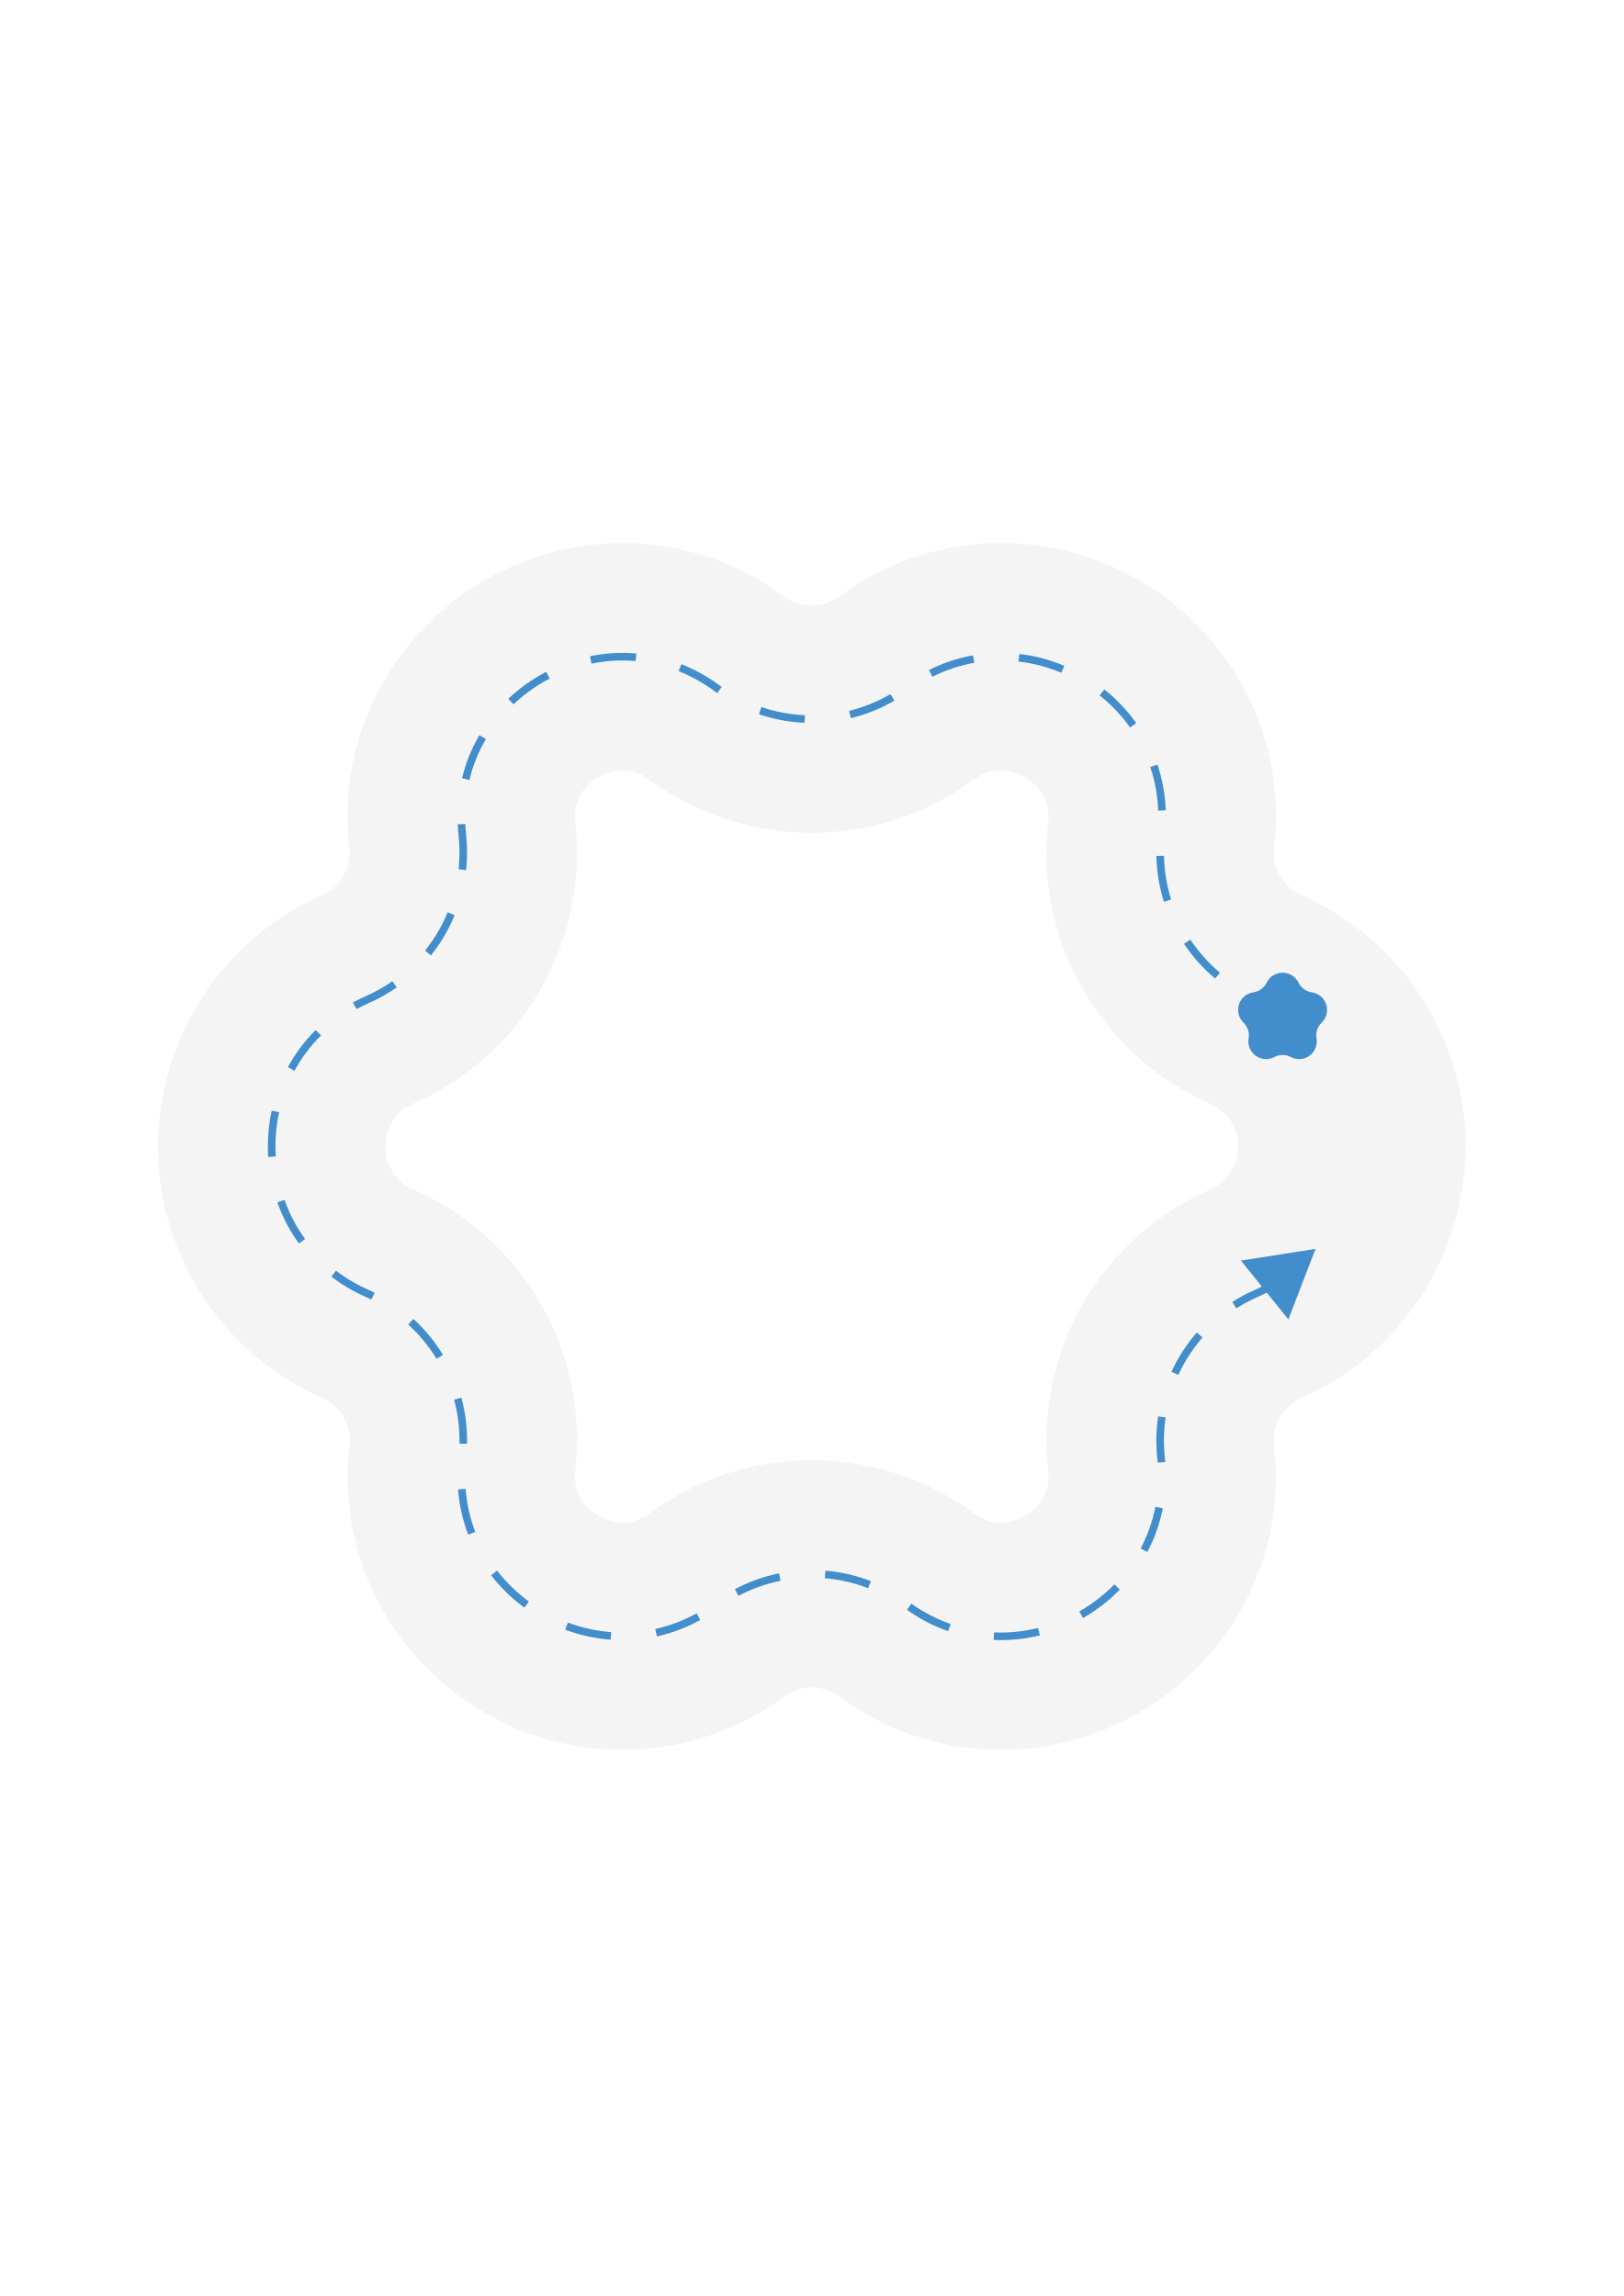
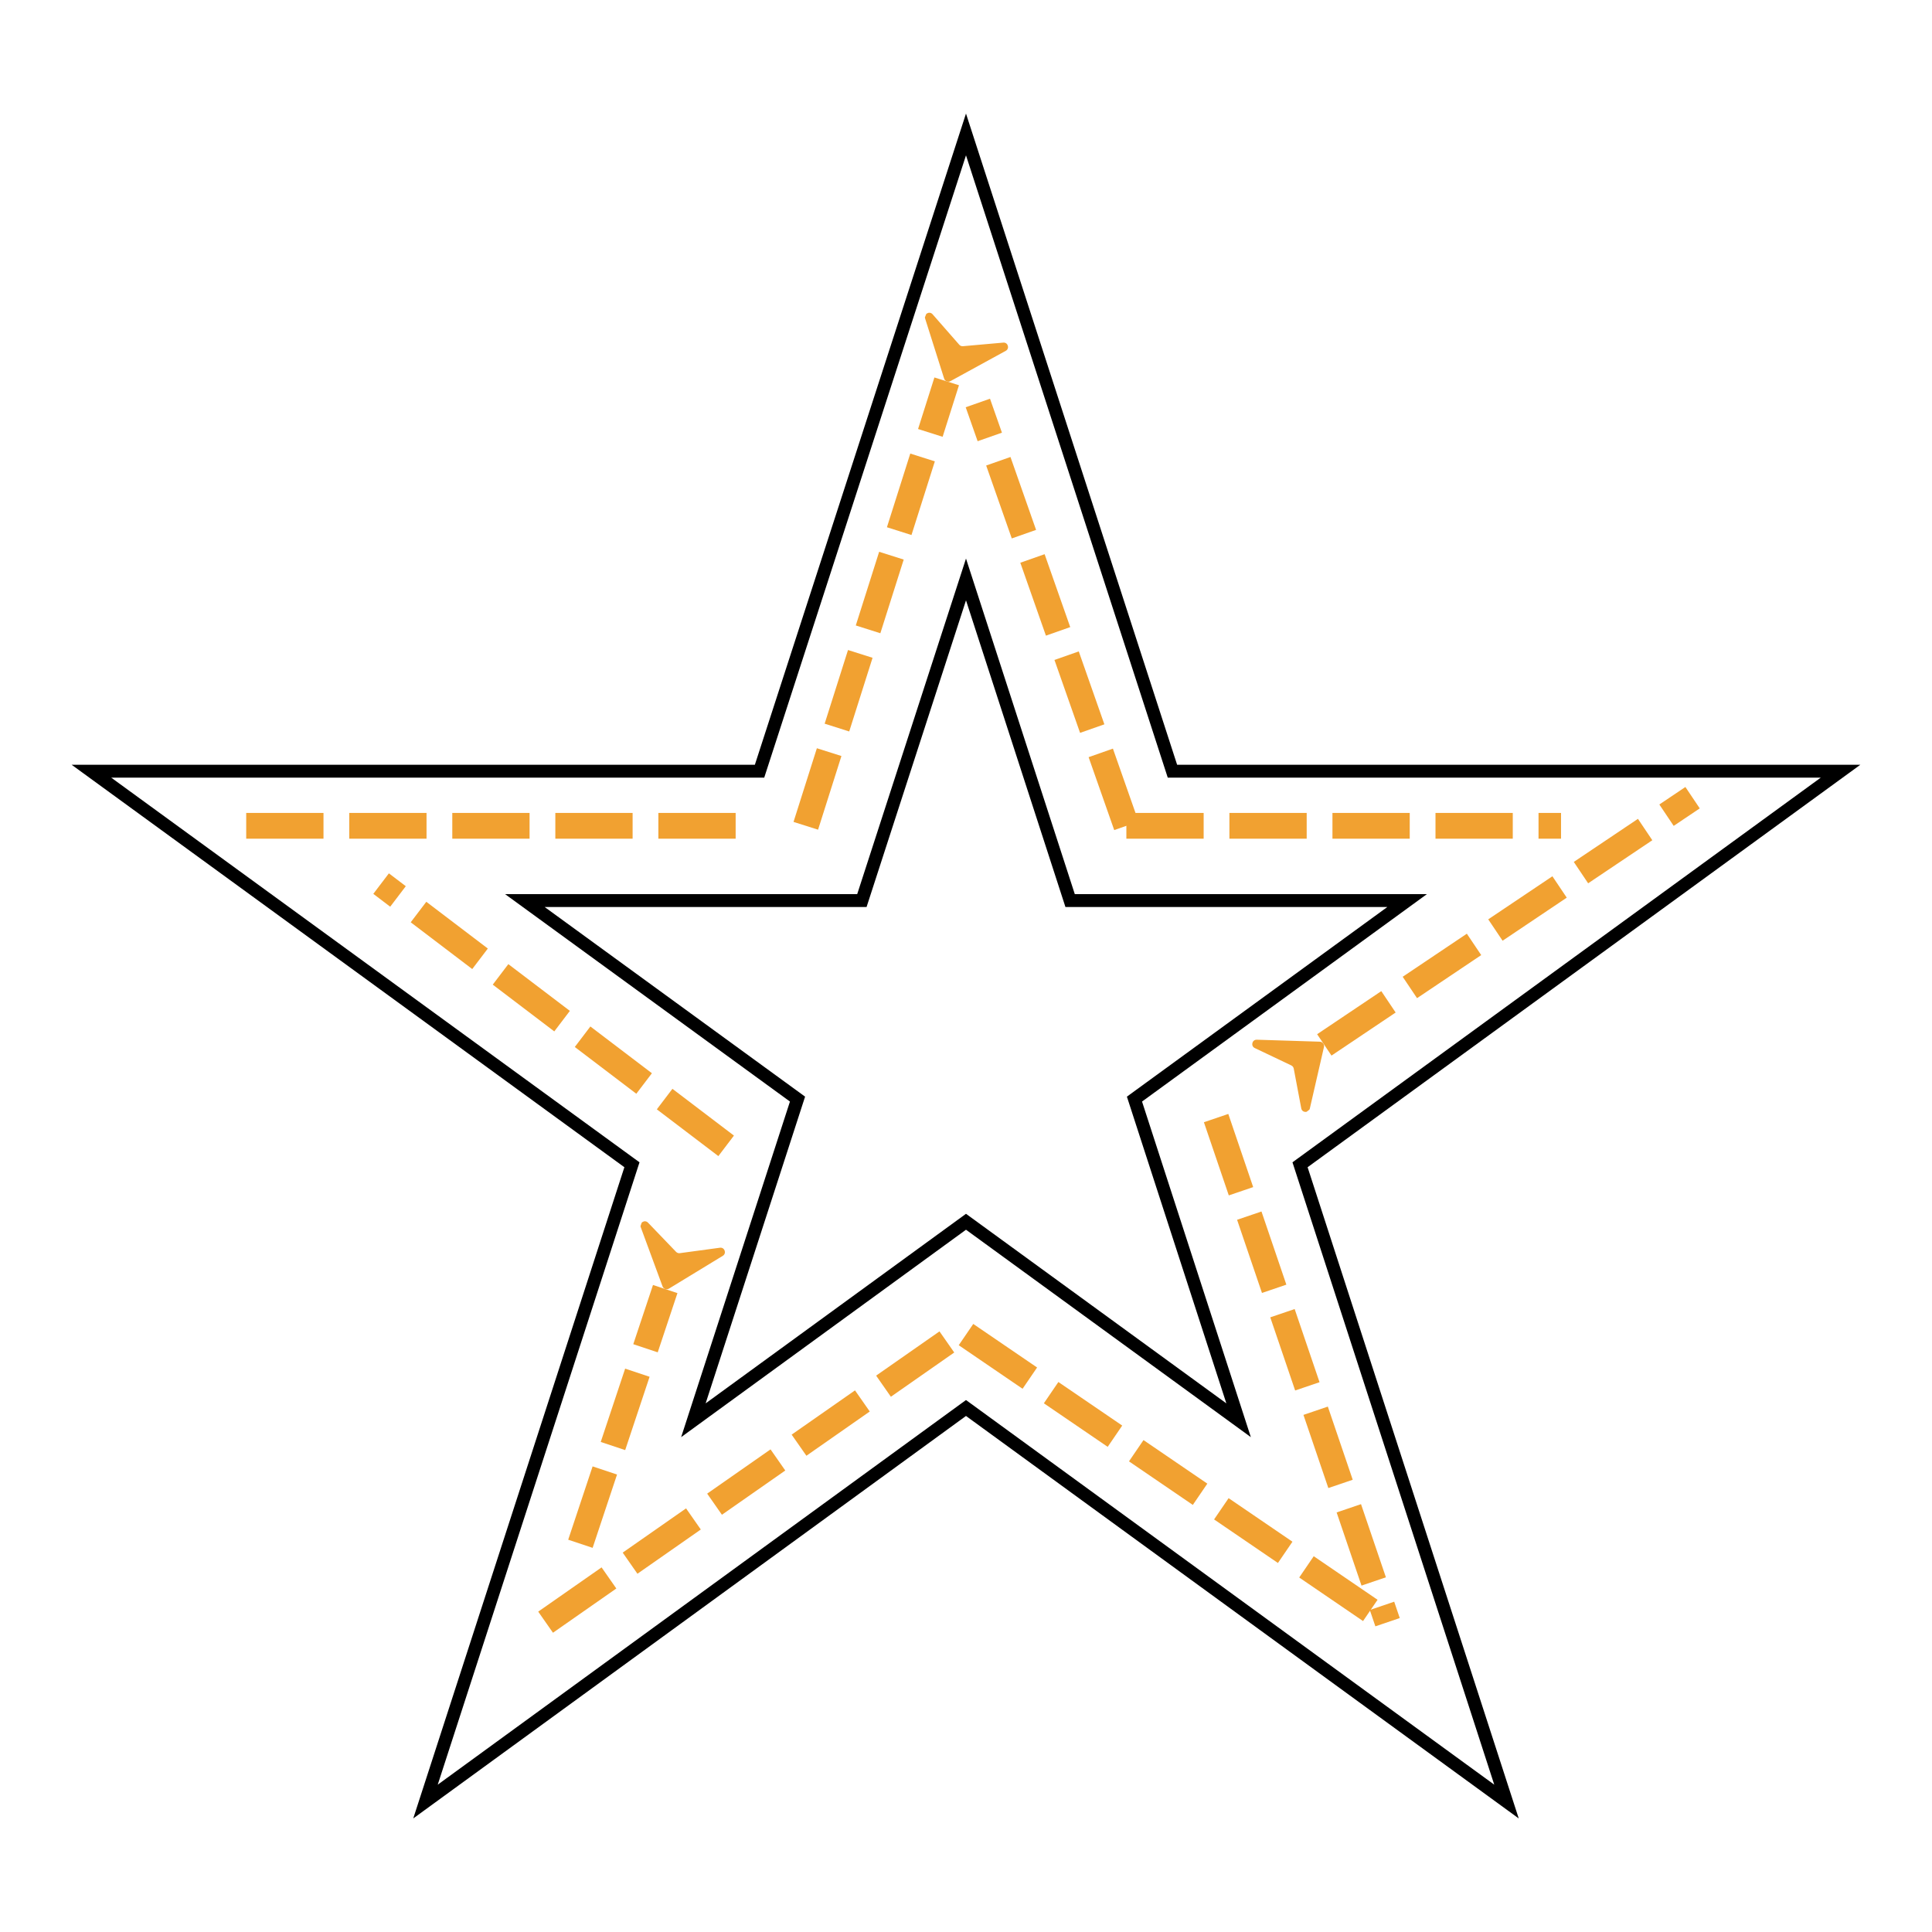
- <svg xmlns="http://www.w3.org/2000/svg" width="794" zoomAndPan="magnify" viewBox="0 0 594.96 842.25" height="1123" preserveAspectRatio="xMidYMid meet" version="1.0">
+ <svg xmlns="http://www.w3.org/2000/svg" width="1200" zoomAndPan="magnify" viewBox="0 0 900 900" height="1200" preserveAspectRatio="xMidYMid meet" version="1.0">
  <defs>
-     <clipPath id="72edb0ed60">
-       <path d="M 57.691 199.141 L 537.266 199.141 L 537.266 641.996 L 57.691 641.996 Z M 57.691 199.141 " clip-rule="nonzero" />
+     <clipPath id="04b61a899e">
+       <path d="M 33.371 52.902 L 866.621 52.902 L 866.621 847.094 L 33.371 847.094 Z M 33.371 52.902 " clip-rule="nonzero" />
+     </clipPath>
+     <clipPath id="d7593df34d">
+       <path d="M 449.996 52.902 L 548.348 356.254 L 866.621 356.254 L 609.133 543.738 L 707.484 847.094 L 449.996 659.609 L 192.508 847.094 L 290.859 543.738 L 33.371 356.254 L 351.645 356.254 Z M 449.996 52.902 " clip-rule="nonzero" />
+     </clipPath>
+     <clipPath id="f980e98c8a">
+       <path d="M 235.301 260.203 L 664.695 260.203 L 664.695 669.469 L 235.301 669.469 Z M 235.301 260.203 " clip-rule="nonzero" />
+     </clipPath>
+     <clipPath id="9fc12c1626">
+       <path d="M 450 260.203 L 500.684 416.527 L 664.695 416.527 L 532.004 513.145 L 582.688 669.469 L 450 572.855 L 317.309 669.469 L 367.992 513.145 L 235.301 416.527 L 399.316 416.527 Z M 450 260.203 " clip-rule="nonzero" />
+     </clipPath>
+     <clipPath id="e7648f65ce">
+       <path d="M 430 145 L 470 145 L 470 178 L 430 178 Z M 430 145 " clip-rule="nonzero" />
+     </clipPath>
+     <clipPath id="d6abbbd503">
+       <path d="M 470.215 160.5 L 460.16 185.559 L 421.879 170.199 L 431.934 145.141 Z M 470.215 160.5 " clip-rule="nonzero" />
+     </clipPath>
+     <clipPath id="d261654e08">
+       <path d="M 470.215 160.5 L 460.16 185.559 L 421.879 170.199 L 431.934 145.141 Z M 470.215 160.5 " clip-rule="nonzero" />
+     </clipPath>
+     <clipPath id="89dba0d47d">
+       <path d="M 470.211 160.496 L 460.234 185.363 L 421.777 169.934 L 431.754 145.07 Z M 470.211 160.496 " clip-rule="nonzero" />
+     </clipPath>
+     <clipPath id="0a0a02bbcd">
+       <path d="M 298 568 L 338 568 L 338 601 L 298 601 Z M 298 568 " clip-rule="nonzero" />
+     </clipPath>
+     <clipPath id="0608f60e21">
+       <path d="M 338.27 582 L 329.387 607.496 L 290.434 593.922 L 299.32 568.426 Z M 338.27 582 " clip-rule="nonzero" />
+     </clipPath>
+     <clipPath id="f27cd201bd">
+       <path d="M 338.27 582 L 329.387 607.496 L 290.434 593.922 L 299.32 568.426 Z M 338.27 582 " clip-rule="nonzero" />
+     </clipPath>
+     <clipPath id="e7f8bf176c">
+       <path d="M 338.266 581.996 L 329.449 607.297 L 290.32 593.66 L 299.137 568.359 Z M 338.266 581.996 " clip-rule="nonzero" />
+     </clipPath>
+     <clipPath id="2f53eec31a">
+       <path d="M 583 484 L 617 484 L 617 518 L 583 518 Z M 583 484 " clip-rule="nonzero" />
+     </clipPath>
+     <clipPath id="1868b50c27">
+       <path d="M 582.504 486 L 603.887 469.512 L 629.074 502.18 L 607.691 518.668 Z M 582.504 486 " clip-rule="nonzero" />
+     </clipPath>
+     <clipPath id="d221c79d44">
+       <path d="M 582.504 486 L 603.887 469.512 L 629.074 502.18 L 607.691 518.668 Z M 582.504 486 " clip-rule="nonzero" />
+     </clipPath>
+     <clipPath id="50d5a6ac68">
+       <path d="M 582.508 486.004 L 603.727 469.645 L 629.027 502.461 L 607.809 518.82 Z M 582.508 486.004 " clip-rule="nonzero" />
    </clipPath>
  </defs>
-   <g clip-path="url(#72edb0ed60)">
-     <path fill="#f5f4f4" d="M 477.25 328.477 C 476.414 328.109 475.617 327.684 474.852 327.191 C 474.086 326.695 473.367 326.148 472.688 325.539 C 472.012 324.934 471.387 324.277 470.812 323.57 C 470.238 322.863 469.727 322.113 469.27 321.328 C 468.816 320.539 468.426 319.719 468.102 318.867 C 467.777 318.02 467.523 317.148 467.336 316.258 C 467.152 315.367 467.035 314.465 466.992 313.559 C 466.949 312.648 466.98 311.742 467.078 310.836 C 467.488 307.348 467.711 303.848 467.746 300.336 C 467.781 296.824 467.633 293.32 467.297 289.824 C 466.961 286.328 466.438 282.859 465.734 279.418 C 465.027 275.977 464.141 272.586 463.078 269.238 C 462.012 265.891 460.77 262.609 459.355 259.398 C 457.941 256.184 456.359 253.051 454.609 250.008 C 452.863 246.961 450.961 244.016 448.898 241.172 C 446.836 238.328 444.633 235.602 442.281 232.996 C 439.91 230.348 437.406 227.832 434.773 225.449 C 432.137 223.066 429.383 220.828 426.516 218.73 C 423.645 216.637 420.672 214.699 417.602 212.914 C 414.527 211.133 411.371 209.516 408.129 208.062 C 404.887 206.613 401.574 205.336 398.199 204.23 C 394.824 203.125 391.398 202.203 387.926 201.457 C 384.449 200.715 380.949 200.152 377.414 199.777 C 373.883 199.398 370.34 199.207 366.789 199.203 C 361.496 199.211 356.234 199.637 351.012 200.484 C 345.785 201.328 340.66 202.582 335.633 204.246 C 330.609 205.91 325.746 207.961 321.047 210.402 C 316.348 212.84 311.875 215.637 307.621 218.789 C 306.887 219.324 306.113 219.801 305.305 220.215 C 304.496 220.629 303.66 220.977 302.797 221.258 C 301.934 221.543 301.051 221.754 300.152 221.895 C 299.254 222.039 298.352 222.109 297.445 222.109 C 296.535 222.109 295.633 222.039 294.734 221.895 C 293.836 221.754 292.957 221.543 292.09 221.258 C 291.227 220.977 290.391 220.629 289.582 220.215 C 288.773 219.801 288 219.324 287.266 218.789 C 283.016 215.637 278.539 212.84 273.84 210.402 C 269.141 207.961 264.277 205.91 259.254 204.246 C 254.227 202.582 249.102 201.328 243.875 200.484 C 238.652 199.637 233.391 199.211 228.098 199.203 C 224.547 199.211 221.008 199.402 217.48 199.781 C 213.949 200.164 210.449 200.727 206.98 201.473 C 203.508 202.219 200.086 203.145 196.711 204.25 C 193.34 205.355 190.031 206.633 186.793 208.086 C 183.555 209.539 180.398 211.156 177.328 212.941 C 174.258 214.727 171.289 216.664 168.422 218.758 C 165.559 220.855 162.809 223.094 160.176 225.477 C 157.543 227.863 155.043 230.375 152.676 233.023 C 150.324 235.633 148.121 238.355 146.059 241.199 C 143.996 244.043 142.094 246.988 140.348 250.035 C 138.598 253.082 137.016 256.211 135.602 259.426 C 134.188 262.641 132.945 265.918 131.879 269.266 C 130.812 272.613 129.926 276.004 129.219 279.445 C 128.512 282.887 127.992 286.355 127.656 289.852 C 127.316 293.348 127.164 296.852 127.199 300.363 C 127.234 303.875 127.457 307.375 127.863 310.863 C 127.965 311.77 127.992 312.676 127.949 313.582 C 127.902 314.488 127.789 315.387 127.602 316.277 C 127.414 317.168 127.16 318.035 126.836 318.887 C 126.512 319.734 126.121 320.555 125.668 321.34 C 125.211 322.125 124.699 322.875 124.125 323.578 C 123.551 324.285 122.926 324.941 122.25 325.547 C 121.574 326.152 120.852 326.699 120.09 327.191 C 119.324 327.684 118.527 328.113 117.695 328.477 C 115.477 329.453 113.301 330.512 111.16 331.648 C 109.02 332.781 106.922 333.992 104.871 335.281 C 102.816 336.566 100.812 337.926 98.859 339.359 C 96.906 340.789 95.004 342.289 93.16 343.859 C 91.312 345.43 89.527 347.062 87.797 348.762 C 86.07 350.457 84.406 352.219 82.805 354.035 C 81.203 355.855 79.668 357.73 78.203 359.656 C 76.738 361.586 75.344 363.566 74.02 365.598 C 72.695 367.629 71.449 369.703 70.277 371.824 C 69.102 373.945 68.008 376.105 66.992 378.305 C 65.973 380.504 65.039 382.738 64.18 385.004 C 63.324 387.273 62.551 389.566 61.863 391.891 C 61.172 394.215 60.566 396.559 60.047 398.926 C 59.527 401.293 59.09 403.676 58.742 406.074 C 58.395 408.473 58.133 410.883 57.957 413.297 C 57.781 415.715 57.695 418.137 57.695 420.559 C 57.695 422.984 57.781 425.402 57.957 427.82 C 58.133 430.238 58.395 432.648 58.742 435.047 C 59.09 437.445 59.527 439.828 60.047 442.191 C 60.566 444.559 61.172 446.906 61.863 449.23 C 62.551 451.551 63.324 453.848 64.18 456.113 C 65.039 458.383 65.973 460.617 66.992 462.816 C 68.008 465.016 69.102 467.176 70.277 469.297 C 71.449 471.414 72.695 473.492 74.02 475.523 C 75.344 477.551 76.738 479.531 78.203 481.461 C 79.668 483.391 81.203 485.266 82.805 487.082 C 84.406 488.902 86.07 490.66 87.797 492.359 C 89.527 494.059 91.312 495.691 93.16 497.262 C 95.004 498.828 96.906 500.328 98.859 501.762 C 100.812 503.195 102.816 504.555 104.871 505.84 C 106.922 507.125 109.02 508.336 111.16 509.473 C 113.301 510.609 115.477 511.664 117.695 512.645 C 118.527 513.008 119.328 513.434 120.094 513.926 C 120.859 514.418 121.578 514.965 122.258 515.574 C 122.934 516.18 123.562 516.836 124.133 517.543 C 124.707 518.246 125.223 518.996 125.676 519.781 C 126.133 520.57 126.52 521.391 126.844 522.238 C 127.168 523.09 127.426 523.961 127.609 524.852 C 127.797 525.742 127.91 526.641 127.953 527.551 C 127.996 528.457 127.965 529.363 127.863 530.27 C 127.457 533.758 127.234 537.258 127.199 540.77 C 127.164 544.281 127.316 547.785 127.652 551.281 C 127.992 554.777 128.512 558.246 129.219 561.688 C 129.926 565.129 130.809 568.523 131.879 571.867 C 132.945 575.215 134.184 578.496 135.602 581.711 C 137.016 584.922 138.598 588.055 140.344 591.098 C 142.094 594.145 143.996 597.09 146.059 599.934 C 148.121 602.777 150.324 605.504 152.676 608.109 C 155.043 610.758 157.543 613.273 160.176 615.656 C 162.805 618.043 165.555 620.281 168.422 622.379 C 171.289 624.473 174.258 626.414 177.324 628.195 C 180.395 629.98 183.551 631.598 186.789 633.051 C 190.031 634.504 193.336 635.781 196.711 636.887 C 200.086 637.992 203.508 638.918 206.977 639.664 C 210.449 640.41 213.949 640.973 217.48 641.352 C 221.008 641.73 224.547 641.926 228.098 641.93 C 233.391 641.922 238.652 641.496 243.875 640.652 C 249.102 639.805 254.227 638.551 259.25 636.891 C 264.277 635.227 269.137 633.176 273.836 630.738 C 278.535 628.305 283.012 625.508 287.266 622.359 C 288 621.82 288.77 621.344 289.582 620.926 C 290.391 620.512 291.227 620.16 292.09 619.879 C 292.953 619.594 293.836 619.383 294.734 619.238 C 295.629 619.094 296.535 619.023 297.445 619.023 C 298.352 619.023 299.258 619.094 300.156 619.238 C 301.055 619.383 301.934 619.594 302.797 619.879 C 303.664 620.16 304.5 620.512 305.309 620.926 C 306.117 621.344 306.887 621.82 307.621 622.359 C 311.875 625.512 316.352 628.305 321.055 630.742 C 325.754 633.18 330.617 635.23 335.645 636.891 C 340.672 638.555 345.797 639.809 351.023 640.652 C 356.25 641.496 361.508 641.922 366.801 641.93 C 370.352 641.922 373.891 641.727 377.422 641.348 C 380.953 640.969 384.453 640.406 387.922 639.66 C 391.391 638.914 394.812 637.984 398.188 636.879 C 401.562 635.773 404.867 634.496 408.105 633.043 C 411.348 631.59 414.5 629.973 417.57 628.188 C 420.641 626.406 423.609 624.465 426.477 622.371 C 429.344 620.277 432.094 618.039 434.723 615.656 C 437.355 613.27 439.855 610.758 442.227 608.109 C 444.578 605.504 446.781 602.777 448.844 599.934 C 450.902 597.09 452.809 594.145 454.555 591.098 C 456.305 588.055 457.883 584.922 459.301 581.707 C 460.715 578.496 461.953 575.215 463.02 571.867 C 464.086 568.52 464.973 565.129 465.68 561.688 C 466.383 558.246 466.902 554.777 467.238 551.281 C 467.578 547.785 467.727 544.281 467.691 540.77 C 467.656 537.258 467.434 533.758 467.023 530.27 C 466.926 529.363 466.898 528.457 466.945 527.551 C 466.992 526.641 467.109 525.742 467.297 524.852 C 467.488 523.961 467.746 523.094 468.074 522.242 C 468.398 521.395 468.793 520.578 469.25 519.789 C 469.707 519.004 470.223 518.258 470.797 517.555 C 471.371 516.848 472 516.195 472.68 515.59 C 473.359 514.984 474.082 514.438 474.848 513.949 C 475.613 513.461 476.414 513.031 477.25 512.672 C 479.465 511.695 481.645 510.637 483.785 509.504 C 485.926 508.367 488.023 507.156 490.078 505.871 C 492.133 504.582 494.137 503.223 496.094 501.793 C 498.047 500.359 499.949 498.859 501.797 497.289 C 503.645 495.723 505.43 494.09 507.16 492.391 C 508.891 490.691 510.555 488.934 512.156 487.113 C 513.758 485.297 515.293 483.422 516.762 481.492 C 518.227 479.562 519.621 477.582 520.945 475.551 C 522.27 473.52 523.52 471.445 524.691 469.324 C 525.863 467.203 526.961 465.039 527.977 462.84 C 528.996 460.641 529.934 458.406 530.789 456.137 C 531.645 453.871 532.418 451.574 533.109 449.25 C 533.801 446.926 534.406 444.582 534.926 442.215 C 535.449 439.848 535.883 437.461 536.23 435.062 C 536.582 432.664 536.844 430.254 537.016 427.836 C 537.191 425.418 537.281 423 537.281 420.574 C 537.281 418.148 537.191 415.727 537.016 413.309 C 536.844 410.891 536.582 408.484 536.23 406.086 C 535.883 403.684 535.449 401.301 534.926 398.934 C 534.406 396.566 533.801 394.219 533.109 391.898 C 532.418 389.574 531.645 387.277 530.789 385.008 C 529.934 382.742 528.996 380.508 527.977 378.309 C 526.961 376.105 525.863 373.945 524.691 371.824 C 523.52 369.703 522.27 367.629 520.945 365.598 C 519.621 363.566 518.227 361.586 516.762 359.656 C 515.293 357.727 513.758 355.852 512.156 354.035 C 510.555 352.215 508.891 350.457 507.16 348.758 C 505.43 347.059 503.645 345.426 501.797 343.855 C 499.949 342.289 498.047 340.785 496.094 339.355 C 494.137 337.922 492.133 336.566 490.078 335.277 C 488.023 333.992 485.926 332.781 483.785 331.645 C 481.645 330.512 479.465 329.453 477.25 328.477 Z M 443.613 436.328 C 441.184 437.395 438.801 438.551 436.461 439.805 C 434.125 441.055 431.84 442.398 429.605 443.832 C 427.375 445.266 425.203 446.789 423.094 448.395 C 420.98 450 418.938 451.688 416.961 453.457 C 414.984 455.227 413.082 457.07 411.25 458.992 C 409.418 460.91 407.668 462.902 405.996 464.961 C 404.32 467.02 402.734 469.141 401.23 471.328 C 399.723 473.512 398.309 475.754 396.984 478.055 C 395.656 480.352 394.422 482.699 393.281 485.094 C 392.141 487.488 391.098 489.926 390.152 492.406 C 389.207 494.887 388.359 497.398 387.609 499.945 C 386.863 502.488 386.219 505.062 385.676 507.66 C 385.133 510.258 384.691 512.871 384.355 515.504 C 384.02 518.137 383.789 520.777 383.664 523.43 C 383.539 526.078 383.516 528.73 383.602 531.383 C 383.684 534.035 383.875 536.68 384.168 539.316 C 384.336 540.492 384.375 541.668 384.285 542.848 C 384.195 544.027 383.977 545.188 383.633 546.32 C 383.289 547.453 382.828 548.535 382.25 549.566 C 381.668 550.602 380.984 551.559 380.195 552.441 C 379.348 553.379 378.41 554.223 377.391 554.973 C 376.367 555.719 375.281 556.355 374.129 556.883 C 372.98 557.406 371.785 557.812 370.551 558.094 C 369.316 558.375 368.066 558.531 366.801 558.555 C 365 558.539 363.25 558.234 361.551 557.637 C 359.848 557.043 358.289 556.191 356.871 555.082 C 354.73 553.516 352.535 552.035 350.281 550.645 C 348.023 549.25 345.719 547.949 343.363 546.742 C 341.004 545.531 338.602 544.414 336.156 543.395 C 333.711 542.375 331.23 541.453 328.711 540.629 C 326.191 539.805 323.645 539.082 321.07 538.461 C 318.492 537.84 315.898 537.32 313.281 536.902 C 310.664 536.484 308.035 536.172 305.395 535.961 C 302.754 535.754 300.105 535.648 297.457 535.648 C 294.809 535.648 292.164 535.754 289.52 535.961 C 286.879 536.172 284.25 536.484 281.633 536.902 C 279.02 537.32 276.422 537.84 273.848 538.461 C 271.27 539.082 268.723 539.805 266.203 540.629 C 263.688 541.453 261.203 542.375 258.758 543.395 C 256.312 544.414 253.91 545.531 251.555 546.742 C 249.195 547.949 246.891 549.25 244.637 550.645 C 242.379 552.035 240.184 553.516 238.047 555.082 C 236.625 556.188 235.062 557.039 233.363 557.633 C 231.664 558.23 229.914 558.535 228.113 558.555 C 226.848 558.531 225.598 558.379 224.367 558.094 C 223.133 557.812 221.941 557.41 220.789 556.883 C 219.641 556.359 218.555 555.723 217.535 554.973 C 216.516 554.223 215.582 553.379 214.734 552.441 C 213.941 551.559 213.254 550.602 212.672 549.57 C 212.09 548.539 211.625 547.457 211.281 546.324 C 210.938 545.188 210.719 544.031 210.629 542.852 C 210.539 541.668 210.578 540.492 210.746 539.316 C 211.039 536.68 211.23 534.039 211.312 531.387 C 211.398 528.734 211.375 526.086 211.25 523.434 C 211.125 520.785 210.891 518.145 210.555 515.512 C 210.223 512.883 209.781 510.266 209.238 507.672 C 208.695 505.074 208.051 502.504 207.301 499.957 C 206.555 497.414 205.707 494.902 204.762 492.422 C 203.816 489.945 202.773 487.508 201.633 485.113 C 200.492 482.719 199.262 480.371 197.934 478.074 C 196.609 475.777 195.195 473.535 193.691 471.352 C 192.188 469.168 190.602 467.047 188.93 464.984 C 187.258 462.926 185.504 460.938 183.676 459.02 C 181.848 457.098 179.945 455.254 177.969 453.484 C 175.992 451.715 173.949 450.027 171.84 448.422 C 169.73 446.816 167.559 445.297 165.328 443.863 C 163.098 442.43 160.812 441.086 158.477 439.832 C 156.141 438.578 153.758 437.422 151.328 436.359 C 150.566 436.023 149.836 435.633 149.133 435.191 C 148.43 434.75 147.762 434.262 147.129 433.723 C 146.492 433.184 145.902 432.605 145.355 431.98 C 144.805 431.355 144.305 430.695 143.852 430 C 143.395 429.305 142.996 428.578 142.645 427.824 C 142.297 427.07 142.004 426.293 141.77 425.496 C 141.531 424.699 141.355 423.891 141.234 423.066 C 141.113 422.246 141.055 421.418 141.055 420.586 C 141.055 419.758 141.113 418.93 141.234 418.105 C 141.355 417.285 141.531 416.477 141.77 415.68 C 142.004 414.883 142.297 414.105 142.645 413.352 C 142.996 412.598 143.395 411.871 143.852 411.176 C 144.305 410.48 144.805 409.82 145.355 409.195 C 145.902 408.57 146.492 407.992 147.129 407.453 C 147.762 406.914 148.43 406.426 149.133 405.984 C 149.836 405.543 150.566 405.152 151.328 404.816 C 153.758 403.754 156.141 402.594 158.477 401.344 C 160.812 400.09 163.094 398.746 165.324 397.312 C 167.555 395.875 169.727 394.355 171.836 392.75 C 173.945 391.141 175.984 389.453 177.961 387.688 C 179.938 385.918 181.84 384.074 183.668 382.152 C 185.496 380.234 187.25 378.242 188.918 376.184 C 190.59 374.125 192.18 372.004 193.68 369.82 C 195.184 367.633 196.598 365.395 197.926 363.094 C 199.25 360.797 200.48 358.453 201.621 356.059 C 202.762 353.664 203.805 351.227 204.75 348.746 C 205.695 346.27 206.543 343.758 207.289 341.215 C 208.035 338.668 208.68 336.098 209.223 333.5 C 209.766 330.906 210.207 328.293 210.543 325.66 C 210.879 323.027 211.109 320.391 211.234 317.738 C 211.363 315.09 211.383 312.441 211.301 309.789 C 211.215 307.137 211.027 304.492 210.734 301.855 C 210.562 300.684 210.52 299.508 210.609 298.324 C 210.695 297.145 210.91 295.984 211.25 294.852 C 211.59 293.719 212.051 292.633 212.629 291.598 C 213.207 290.566 213.891 289.605 214.68 288.723 C 215.527 287.781 216.461 286.941 217.48 286.191 C 218.5 285.445 219.586 284.809 220.738 284.281 C 221.887 283.758 223.078 283.352 224.312 283.07 C 225.543 282.789 226.793 282.633 228.059 282.605 C 229.859 282.625 231.609 282.934 233.309 283.527 C 235.008 284.121 236.57 284.973 237.992 286.082 C 240.129 287.645 242.324 289.125 244.578 290.52 C 246.836 291.91 249.141 293.211 251.5 294.422 C 253.855 295.629 256.258 296.746 258.703 297.766 C 261.148 298.785 263.629 299.707 266.148 300.531 C 268.668 301.355 271.215 302.078 273.789 302.699 C 276.367 303.324 278.961 303.844 281.578 304.258 C 284.195 304.676 286.824 304.988 289.465 305.199 C 292.105 305.41 294.754 305.512 297.402 305.512 C 300.051 305.512 302.695 305.41 305.34 305.199 C 307.98 304.988 310.609 304.676 313.227 304.258 C 315.844 303.844 318.438 303.324 321.016 302.699 C 323.59 302.078 326.137 301.355 328.656 300.531 C 331.172 299.707 333.656 298.785 336.102 297.766 C 338.547 296.746 340.949 295.629 343.305 294.422 C 345.664 293.211 347.969 291.91 350.223 290.52 C 352.48 289.125 354.676 287.645 356.812 286.082 C 358.234 284.973 359.797 284.121 361.496 283.527 C 363.195 282.934 364.945 282.625 366.746 282.605 C 368.012 282.633 369.262 282.789 370.496 283.07 C 371.73 283.355 372.922 283.758 374.074 284.285 C 375.223 284.809 376.309 285.445 377.332 286.191 C 378.355 286.941 379.289 287.785 380.141 288.723 C 380.934 289.602 381.625 290.559 382.207 291.594 C 382.793 292.625 383.262 293.707 383.609 294.844 C 383.957 295.977 384.176 297.137 384.273 298.32 C 384.367 299.504 384.332 300.684 384.168 301.855 C 383.875 304.492 383.688 307.137 383.602 309.789 C 383.52 312.441 383.539 315.09 383.664 317.738 C 383.793 320.391 384.023 323.027 384.359 325.66 C 384.695 328.293 385.133 330.906 385.676 333.5 C 386.219 336.098 386.867 338.668 387.613 341.215 C 388.359 343.758 389.207 346.27 390.152 348.746 C 391.098 351.227 392.141 353.664 393.281 356.059 C 394.418 358.453 395.652 360.797 396.977 363.094 C 398.301 365.395 399.715 367.633 401.219 369.82 C 402.723 372.004 404.309 374.125 405.98 376.184 C 407.652 378.242 409.402 380.234 411.234 382.152 C 413.062 384.074 414.965 385.918 416.941 387.688 C 418.914 389.453 420.957 391.141 423.066 392.75 C 425.176 394.355 427.348 395.875 429.574 397.312 C 431.805 398.746 434.09 400.09 436.426 401.344 C 438.762 402.594 441.145 403.754 443.574 404.816 C 444.332 405.152 445.066 405.543 445.77 405.984 C 446.473 406.426 447.141 406.914 447.773 407.453 C 448.406 407.992 449 408.57 449.547 409.195 C 450.098 409.82 450.598 410.48 451.051 411.176 C 451.504 411.871 451.906 412.598 452.254 413.352 C 452.605 414.105 452.895 414.883 453.133 415.68 C 453.371 416.477 453.547 417.285 453.668 418.105 C 453.785 418.93 453.848 419.758 453.848 420.586 C 453.848 421.418 453.785 422.246 453.668 423.066 C 453.547 423.891 453.371 424.699 453.133 425.496 C 452.895 426.293 452.605 427.07 452.254 427.824 C 451.906 428.578 451.504 429.305 451.051 430 C 450.598 430.695 450.098 431.355 449.547 431.98 C 449 432.605 448.406 433.184 447.773 433.723 C 447.141 434.262 446.473 434.75 445.77 435.191 C 445.066 435.633 444.332 436.023 443.574 436.359 Z M 443.613 436.328 " fill-opacity="1" fill-rule="nonzero" />
+   <g clip-path="url(#04b61a899e)">
+     <g clip-path="url(#d7593df34d)">
+       <path stroke-linecap="butt" transform="matrix(0.75, 0, 0, 0.75, 33.37172, 52.90119)" fill="none" stroke-linejoin="miter" d="M 555.499 0.002 L 686.635 404.47 L 1110.999 404.47 L 767.681 654.449 L 898.817 1058.923 L 555.499 808.944 L 212.181 1058.923 L 343.317 654.449 L -0.001 404.47 L 424.364 404.47 Z M 555.499 0.002 " stroke="#000000" stroke-width="16" stroke-opacity="1" stroke-miterlimit="4" />
+     </g>
  </g>
-   <path fill="#428dcc" d="M 467.777 472.262 C 465.57 473.574 463.293 474.75 460.945 475.785 C 458.254 476.973 455.668 478.359 453.188 479.941 L 451.691 477.598 C 454.293 475.938 457 474.488 459.824 473.242 C 462.07 472.254 464.246 471.129 466.355 469.871 Z M 440.77 490.648 C 437.156 494.805 434.195 499.383 431.895 504.387 L 429.371 503.223 C 431.785 497.977 434.887 493.18 438.676 488.824 Z M 427.254 519.98 C 426.527 524.859 426.434 529.75 426.965 534.652 C 427.023 535.203 427.078 535.758 427.125 536.312 L 424.355 536.543 C 424.309 536.016 424.258 535.484 424.199 534.949 C 423.645 529.812 423.746 524.688 424.504 519.574 Z M 426.219 553.281 C 425.109 558.918 423.211 564.273 420.527 569.344 L 418.07 568.043 C 420.629 563.215 422.438 558.113 423.492 552.742 Z M 410.449 583.125 C 406.453 587.215 401.953 590.691 396.953 593.551 L 395.574 591.137 C 400.352 588.406 404.645 585.086 408.465 581.18 Z M 381.129 599.898 C 375.527 601.281 369.883 601.848 364.191 601.594 L 364.316 598.816 C 369.738 599.059 375.121 598.52 380.461 597.199 Z M 347.473 598.363 C 342.16 596.504 337.129 593.898 332.375 590.543 L 333.977 588.273 C 338.52 591.477 343.324 593.965 348.391 595.738 Z M 318.152 582.602 C 313.027 580.621 307.727 579.402 302.25 578.941 L 302.484 576.172 C 308.223 576.652 313.777 577.93 319.152 580.008 Z M 286.016 579.887 C 280.598 580.988 275.441 582.832 270.555 585.418 L 269.258 582.961 C 274.379 580.25 279.781 578.316 285.461 577.164 Z M 256.578 594.258 C 251.512 597.055 246.203 599.062 240.66 600.285 L 240.062 597.57 C 245.344 596.406 250.402 594.492 255.238 591.824 Z M 223.688 601.488 C 218.004 601.062 212.461 599.84 207.051 597.824 L 208.023 595.219 C 213.184 597.145 218.473 598.309 223.895 598.715 Z M 192.059 589.73 C 187.406 586.32 183.34 582.359 179.852 577.848 L 182.051 576.145 C 185.379 580.449 189.262 584.23 193.699 587.488 Z M 171.465 562.965 C 169.422 557.648 168.176 552.117 167.727 546.363 L 170.5 546.148 C 170.926 551.633 172.109 556.902 174.055 561.965 Z M 168.25 529.574 C 168.359 524.098 167.699 518.715 166.27 513.426 L 168.949 512.699 C 170.449 518.242 171.141 523.887 171.027 529.629 Z M 159.84 498.461 C 156.98 493.773 153.52 489.582 149.461 485.887 L 151.332 483.832 C 155.586 487.703 159.215 492.098 162.211 497.012 Z M 135.93 476.707 C 135.273 476.387 134.613 476.082 133.945 475.785 C 129.352 473.758 125.125 471.273 121.262 468.324 L 122.945 466.117 C 126.633 468.93 130.672 471.305 135.066 473.242 C 135.762 473.551 136.457 473.871 137.145 474.207 Z M 109.371 456.16 C 106.023 451.547 103.391 446.52 101.473 441.082 L 104.094 440.156 C 105.922 445.34 108.434 450.129 111.621 454.527 Z M 98.098 424.402 C 97.746 418.672 98.176 413.016 99.391 407.43 L 102.105 408.023 C 100.945 413.355 100.535 418.758 100.871 424.23 Z M 105.305 391.469 C 108.047 386.422 111.449 381.883 115.516 377.852 L 117.469 379.828 C 113.598 383.664 110.355 387.988 107.746 392.797 Z M 129.168 367.734 C 130.715 366.891 132.309 366.109 133.945 365.391 C 137.355 363.883 140.59 362.062 143.648 359.926 L 145.238 362.207 C 142.035 364.445 138.641 366.355 135.066 367.934 C 133.5 368.625 131.977 369.371 130.496 370.176 Z M 155.613 348.73 C 159.055 344.438 161.824 339.746 163.918 334.656 L 166.488 335.719 C 164.289 341.051 161.387 345.969 157.781 350.469 Z M 167.93 318.879 C 168.375 314.758 168.371 310.633 167.926 306.512 C 167.773 305.141 167.668 303.77 167.605 302.406 L 170.383 302.281 C 170.441 303.586 170.543 304.895 170.688 306.211 C 171.156 310.531 171.156 314.855 170.691 319.18 Z M 169.191 285.488 C 170.531 279.91 172.652 274.641 175.551 269.68 L 177.949 271.082 C 175.188 275.809 173.172 280.824 171.895 286.137 Z M 186.172 256.332 C 190.332 252.402 194.961 249.109 200.062 246.449 L 201.348 248.914 C 196.473 251.453 192.051 254.602 188.078 258.355 Z M 216.121 240.73 C 221.766 239.57 227.43 239.234 233.105 239.723 L 232.867 242.492 C 227.457 242.027 222.062 242.348 216.676 243.453 Z M 249.66 243.633 C 254.512 245.559 259.113 248.113 263.469 251.305 C 263.785 251.535 264.102 251.762 264.422 251.988 L 262.824 254.262 C 262.492 254.027 262.16 253.789 261.828 253.551 C 257.664 250.496 253.266 248.055 248.637 246.219 Z M 278.984 259.375 C 284.16 261.133 289.484 262.129 294.945 262.367 L 294.824 265.145 C 289.098 264.895 283.52 263.852 278.09 262.008 Z M 311.137 260.766 C 316.504 259.449 321.574 257.402 326.352 254.625 L 327.746 257.027 C 322.738 259.941 317.422 262.086 311.797 263.465 Z M 340.441 245.777 C 345.605 243.191 350.984 241.402 356.582 240.406 L 357.07 243.145 C 351.734 244.09 346.609 245.797 341.688 248.266 Z M 373.605 239.902 C 379.27 240.559 384.766 242.004 390.094 244.23 L 389.02 246.797 C 383.938 244.668 378.691 243.293 373.285 242.664 Z M 404.758 252.906 C 409.273 256.496 413.184 260.617 416.48 265.266 L 414.219 266.875 C 411.07 262.441 407.34 258.512 403.027 255.082 Z M 424.246 280.477 C 426.066 285.867 427.082 291.457 427.301 297.246 L 424.523 297.348 C 424.316 291.832 423.348 286.504 421.613 281.367 Z M 426.641 313.922 C 426.758 319.395 427.633 324.738 429.27 329.961 L 426.621 330.793 C 424.902 325.32 423.984 319.715 423.863 313.98 Z M 436.309 344.676 C 439.359 349.246 442.984 353.297 447.191 356.824 L 445.406 358.957 C 440.996 355.254 437.195 351.008 434 346.219 Z M 436.309 344.676 " fill-opacity="1" fill-rule="nonzero" />
-   <path fill="#428dcc" d="M 454.855 462.434 L 482.234 458.125 L 472.273 483.996 Z M 454.855 462.434 " fill-opacity="1" fill-rule="nonzero" />
-   <path fill="#428dcc" d="M 475.973 360.449 C 476.445 361.41 477.113 362.207 477.98 362.84 C 478.848 363.473 479.812 363.863 480.875 364.02 C 481.477 364.105 482.055 364.273 482.613 364.523 C 483.168 364.77 483.68 365.09 484.145 365.484 C 484.609 365.875 485.012 366.324 485.352 366.828 C 485.691 367.336 485.957 367.879 486.145 368.457 C 486.332 369.035 486.434 369.629 486.453 370.238 C 486.477 370.848 486.414 371.445 486.266 372.039 C 486.117 372.629 485.891 373.188 485.586 373.715 C 485.281 374.242 484.91 374.719 484.473 375.141 C 483.707 375.887 483.156 376.77 482.824 377.785 C 482.492 378.805 482.418 379.84 482.598 380.895 C 482.699 381.492 482.719 382.094 482.656 382.699 C 482.59 383.301 482.445 383.887 482.215 384.449 C 481.988 385.012 481.688 385.531 481.312 386.012 C 480.938 386.488 480.508 386.906 480.016 387.266 C 479.523 387.621 478.996 387.906 478.426 388.113 C 477.855 388.324 477.266 388.449 476.66 388.492 C 476.055 388.535 475.457 388.496 474.863 388.371 C 474.266 388.25 473.703 388.043 473.164 387.762 C 472.219 387.262 471.211 387.012 470.145 387.012 C 469.074 387.012 468.066 387.262 467.121 387.762 C 466.582 388.043 466.02 388.246 465.426 388.371 C 464.828 388.496 464.23 388.535 463.625 388.492 C 463.02 388.449 462.43 388.324 461.859 388.113 C 461.289 387.906 460.762 387.621 460.27 387.266 C 459.777 386.906 459.348 386.488 458.973 386.012 C 458.598 385.531 458.297 385.012 458.07 384.449 C 457.84 383.887 457.695 383.301 457.629 382.699 C 457.566 382.094 457.586 381.492 457.688 380.895 C 457.867 379.84 457.793 378.805 457.461 377.785 C 457.129 376.77 456.578 375.887 455.812 375.141 C 455.375 374.719 455.004 374.242 454.699 373.715 C 454.395 373.188 454.168 372.629 454.02 372.039 C 453.875 371.445 453.809 370.848 453.832 370.238 C 453.852 369.629 453.957 369.035 454.145 368.457 C 454.332 367.879 454.594 367.336 454.934 366.828 C 455.273 366.324 455.676 365.875 456.141 365.484 C 456.605 365.09 457.117 364.77 457.672 364.523 C 458.23 364.273 458.809 364.105 459.41 364.02 C 460.473 363.863 461.438 363.473 462.305 362.84 C 463.172 362.207 463.84 361.41 464.316 360.449 C 464.582 359.902 464.922 359.406 465.328 358.957 C 465.738 358.508 466.199 358.125 466.711 357.805 C 467.227 357.484 467.777 357.242 468.359 357.074 C 468.941 356.91 469.535 356.824 470.145 356.824 C 470.75 356.824 471.344 356.91 471.926 357.074 C 472.508 357.242 473.059 357.484 473.574 357.805 C 474.086 358.125 474.551 358.508 474.957 358.957 C 475.363 359.406 475.703 359.902 475.973 360.449 Z M 475.973 360.449 " fill-opacity="1" fill-rule="nonzero" />
+   <g clip-path="url(#f980e98c8a)">
+     <g clip-path="url(#9fc12c1626)">
+       <path stroke-linecap="butt" transform="matrix(0.75, 0, 0, 0.75, 235.3021, 260.2036)" fill="none" stroke-linejoin="miter" d="M 286.264 -0.001 L 353.842 208.432 L 572.524 208.432 L 395.602 337.255 L 463.181 545.687 L 286.264 416.869 L 109.342 545.687 L 176.92 337.255 L -0.002 208.432 L 218.686 208.432 Z M 286.264 -0.001 " stroke="#000000" stroke-width="16" stroke-opacity="1" stroke-miterlimit="4" />
+     </g>
+   </g>
+   <g clip-path="url(#e7648f65ce)">
+     <g clip-path="url(#d6abbbd503)">
+       <g clip-path="url(#d261654e08)">
+         <g clip-path="url(#89dba0d47d)">
+           <path fill="#f1a131" d="M 442.746 177.543 L 468.516 163.434 C 470.453 162.367 469.555 159.41 467.352 159.605 L 448.574 161.273 C 447.922 161.328 447.285 161.074 446.855 160.582 L 434.43 146.398 C 432.973 144.734 430.281 146.25 430.949 148.359 L 439.82 176.371 C 440.207 177.594 441.617 178.16 442.746 177.543 " fill-opacity="1" fill-rule="nonzero" />
+         </g>
+       </g>
+     </g>
+   </g>
+   <path fill="#f1a131" d="M 369.652 382.875 L 380.531 348.559 L 391.969 352.184 L 381.09 386.5 M 384.156 337.121 L 395.035 302.801 L 406.473 306.43 L 395.598 340.746 M 398.66 291.363 L 409.539 257.047 L 420.98 260.672 L 410.102 294.988 M 413.164 245.609 L 424.043 211.289 L 435.484 214.918 L 424.605 249.234 M 427.672 199.852 L 435.285 175.836 L 446.723 179.461 L 439.109 203.477 " fill-opacity="1" fill-rule="nonzero" />
+   <g clip-path="url(#0a0a02bbcd)">
+     <g clip-path="url(#0608f60e21)">
+       <g clip-path="url(#f27cd201bd)">
+         <g clip-path="url(#e7f8bf176c)">
+           <path fill="#f1a131" d="M 311.617 600.293 L 336.707 585.008 C 338.598 583.855 337.562 580.941 335.371 581.238 L 316.688 583.77 C 316.043 583.859 315.395 583.633 314.941 583.16 L 301.875 569.566 C 300.34 567.969 297.723 569.609 298.488 571.688 L 308.641 599.254 C 309.086 600.461 310.52 600.965 311.617 600.293 " fill-opacity="1" fill-rule="nonzero" />
+         </g>
+       </g>
+     </g>
+   </g>
+   <g clip-path="url(#2f53eec31a)">
+     <g clip-path="url(#1868b50c27)">
+       <g clip-path="url(#d221c79d44)">
+         <g clip-path="url(#50d5a6ac68)">
+           <path fill="#f1a131" d="M 614.824 485.258 L 585.457 484.336 C 583.246 484.27 582.52 487.273 584.516 488.223 L 601.543 496.32 C 602.133 496.602 602.551 497.145 602.672 497.785 L 606.176 516.316 C 606.586 518.488 609.676 518.547 610.172 516.391 L 616.75 487.758 C 617.035 486.504 616.109 485.301 614.824 485.258 " fill-opacity="1" fill-rule="nonzero" />
+         </g>
+       </g>
+     </g>
+   </g>
+   <path fill="#f1a131" d="M 114.695 378.695 L 150.695 378.695 L 150.695 390.695 L 114.695 390.695 M 162.695 378.695 L 198.695 378.695 L 198.695 390.695 L 162.695 390.695 M 210.695 378.695 L 246.695 378.695 L 246.695 390.695 L 210.695 390.695 M 258.695 378.695 L 294.695 378.695 L 294.695 390.695 L 258.695 390.695 M 306.695 378.695 L 342.695 378.695 L 342.695 390.695 L 306.695 390.695 " fill-opacity="1" fill-rule="nonzero" />
+   <path fill="#f1a131" d="M 334.637 538.555 L 305.977 516.77 L 313.238 507.215 L 341.898 529 M 296.422 509.508 L 267.762 487.727 L 275.02 478.172 L 303.684 499.957 M 258.207 480.465 L 229.543 458.684 L 236.805 449.129 L 265.469 470.91 M 219.992 451.422 L 191.328 429.637 L 198.59 420.086 L 227.25 441.867 M 181.773 422.379 L 173.902 416.395 L 181.16 406.84 L 189.035 412.824 " fill-opacity="1" fill-rule="nonzero" />
+   <path fill="#f1a131" d="M 264.688 717.258 L 276.059 683.102 L 287.441 686.891 L 276.07 721.051 M 279.848 671.715 L 291.219 637.559 L 302.605 641.352 L 291.234 675.508 M 295.008 626.172 L 304.191 598.586 L 315.578 602.379 L 306.395 629.965 " fill-opacity="1" fill-rule="nonzero" />
+   <path fill="#f1a131" d="M 250.723 750.758 L 280.238 730.145 L 287.109 739.984 L 257.594 760.594 M 290.074 723.273 L 319.59 702.66 L 326.461 712.5 L 296.945 733.113 M 329.426 695.789 L 358.941 675.176 L 365.812 685.016 L 336.297 705.629 M 368.781 668.305 L 398.293 647.691 L 405.164 657.531 L 375.652 678.145 M 408.133 640.82 L 437.648 620.207 L 444.52 630.047 L 415.004 650.66 " fill-opacity="1" fill-rule="nonzero" />
+   <path fill="#f1a131" d="M 453.383 616.742 L 483.121 637.031 L 476.355 646.945 L 446.617 626.656 M 493.031 643.793 L 522.77 664.082 L 516.008 673.996 L 486.27 653.707 M 532.684 670.848 L 562.422 691.137 L 555.66 701.047 L 525.922 680.758 M 572.336 697.898 L 602.074 718.188 L 595.309 728.098 L 565.57 707.809 M 611.984 724.949 L 641.723 745.238 L 634.961 755.152 L 605.223 734.863 " fill-opacity="1" fill-rule="nonzero" />
+   <path fill="#f1a131" d="M 572.188 518.914 L 583.781 552.996 L 572.418 556.859 L 560.828 522.777 M 587.645 564.359 L 599.234 598.441 L 587.875 602.305 L 576.281 568.223 M 603.102 609.801 L 614.691 643.883 L 603.332 647.746 L 591.738 613.664 M 618.555 655.246 L 630.148 689.328 L 618.789 693.191 L 607.195 659.109 M 634.012 700.688 L 645.605 734.77 L 634.242 738.633 L 622.652 704.551 M 649.469 746.133 L 652.059 753.75 L 640.699 757.613 L 638.109 749.996 " fill-opacity="1" fill-rule="nonzero" />
+   <path fill="#f1a131" d="M 613.57 481.773 L 643.461 461.707 L 650.148 471.672 L 620.258 491.734 M 653.426 455.02 L 683.312 434.953 L 690.004 444.918 L 660.113 464.984 M 693.277 428.266 L 723.168 408.203 L 729.855 418.164 L 699.965 438.23 M 733.133 401.516 L 763.02 381.449 L 769.711 391.414 L 739.82 411.477 M 772.984 374.762 L 785.121 366.613 L 791.809 376.578 L 779.672 384.727 " fill-opacity="1" fill-rule="nonzero" />
+   <path fill="#f1a131" d="M 524.707 378.695 L 560.707 378.695 L 560.707 390.695 L 524.707 390.695 M 572.707 378.695 L 608.707 378.695 L 608.707 390.695 L 572.707 390.695 M 620.707 378.695 L 656.707 378.695 L 656.707 390.695 L 620.707 390.695 M 668.707 378.695 L 704.707 378.695 L 704.707 390.695 L 668.707 390.695 M 716.707 378.695 L 727.188 378.695 L 727.188 390.695 L 716.707 390.695 " fill-opacity="1" fill-rule="nonzero" />
+   <path fill="#f1a131" d="M 519.047 386.684 L 507.117 352.719 L 518.438 348.738 L 530.367 382.707 M 503.141 341.395 L 491.207 307.43 L 502.531 303.453 L 514.461 337.418 M 487.23 296.109 L 475.301 262.141 L 486.621 258.164 L 498.555 292.129 M 471.324 250.82 L 459.395 216.855 L 470.715 212.879 L 482.645 246.844 M 455.418 205.531 L 449.859 189.711 L 461.18 185.734 L 466.738 201.555 " fill-opacity="1" fill-rule="nonzero" />
</svg>
